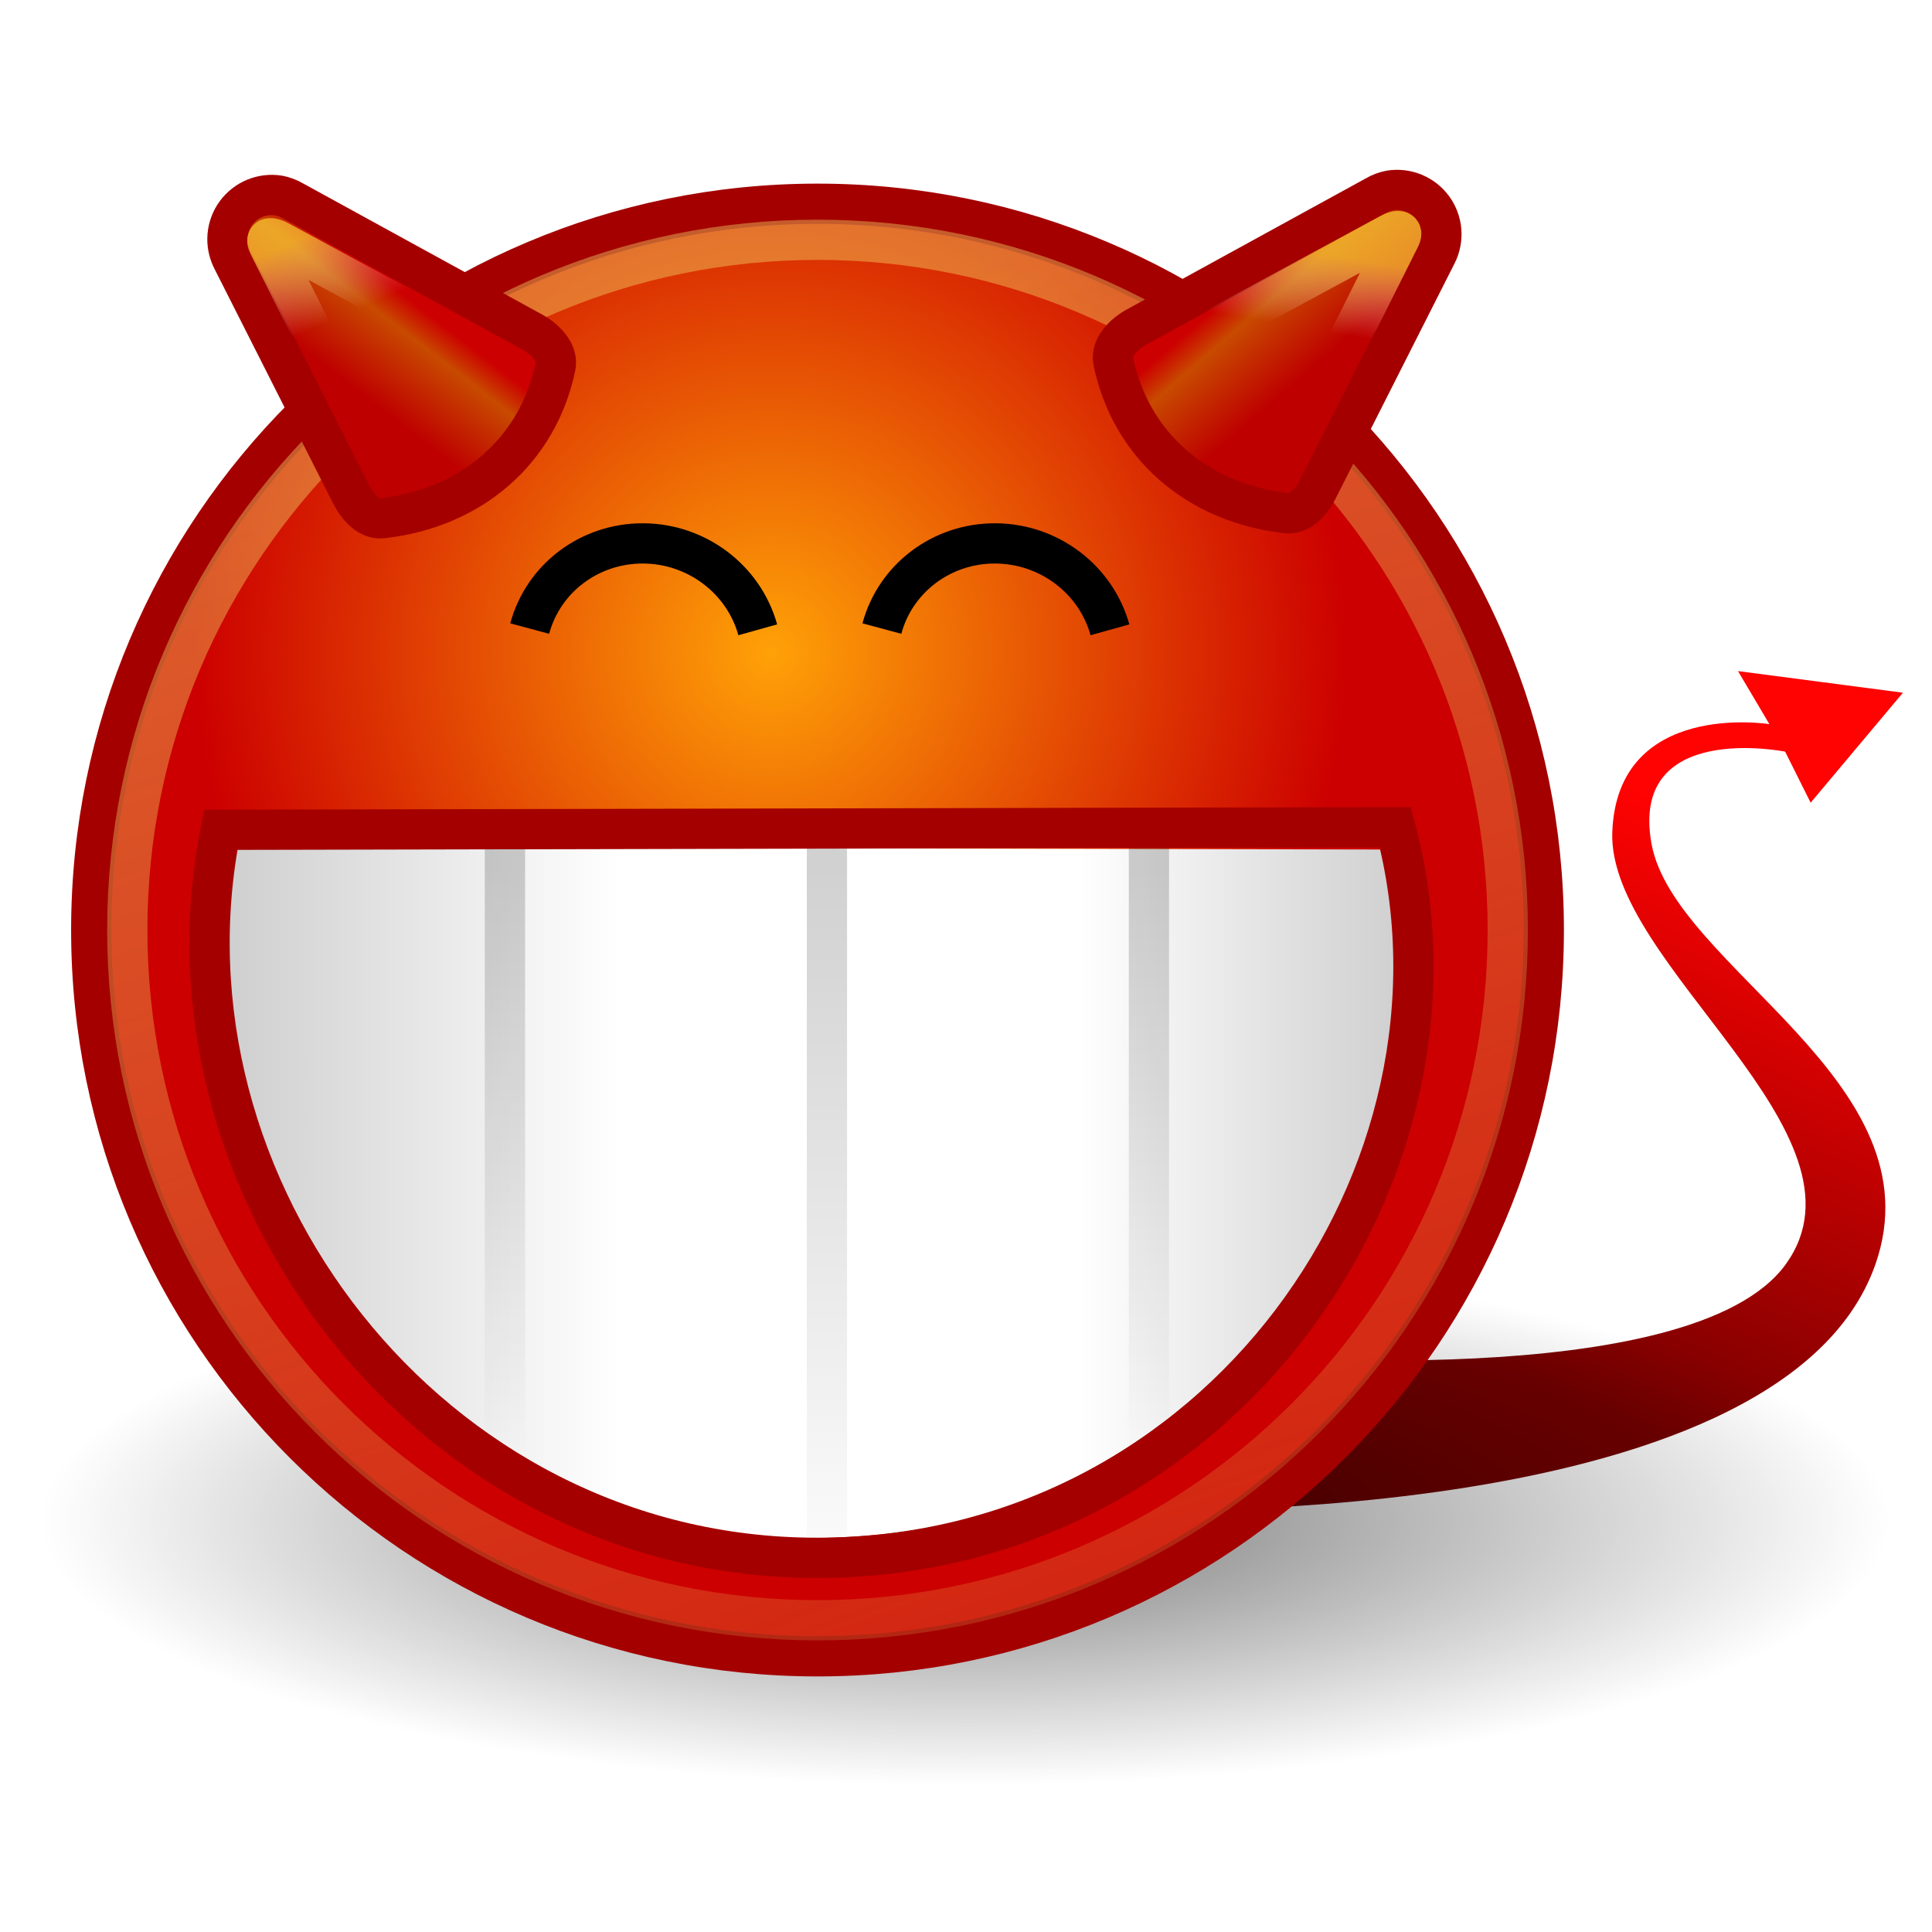
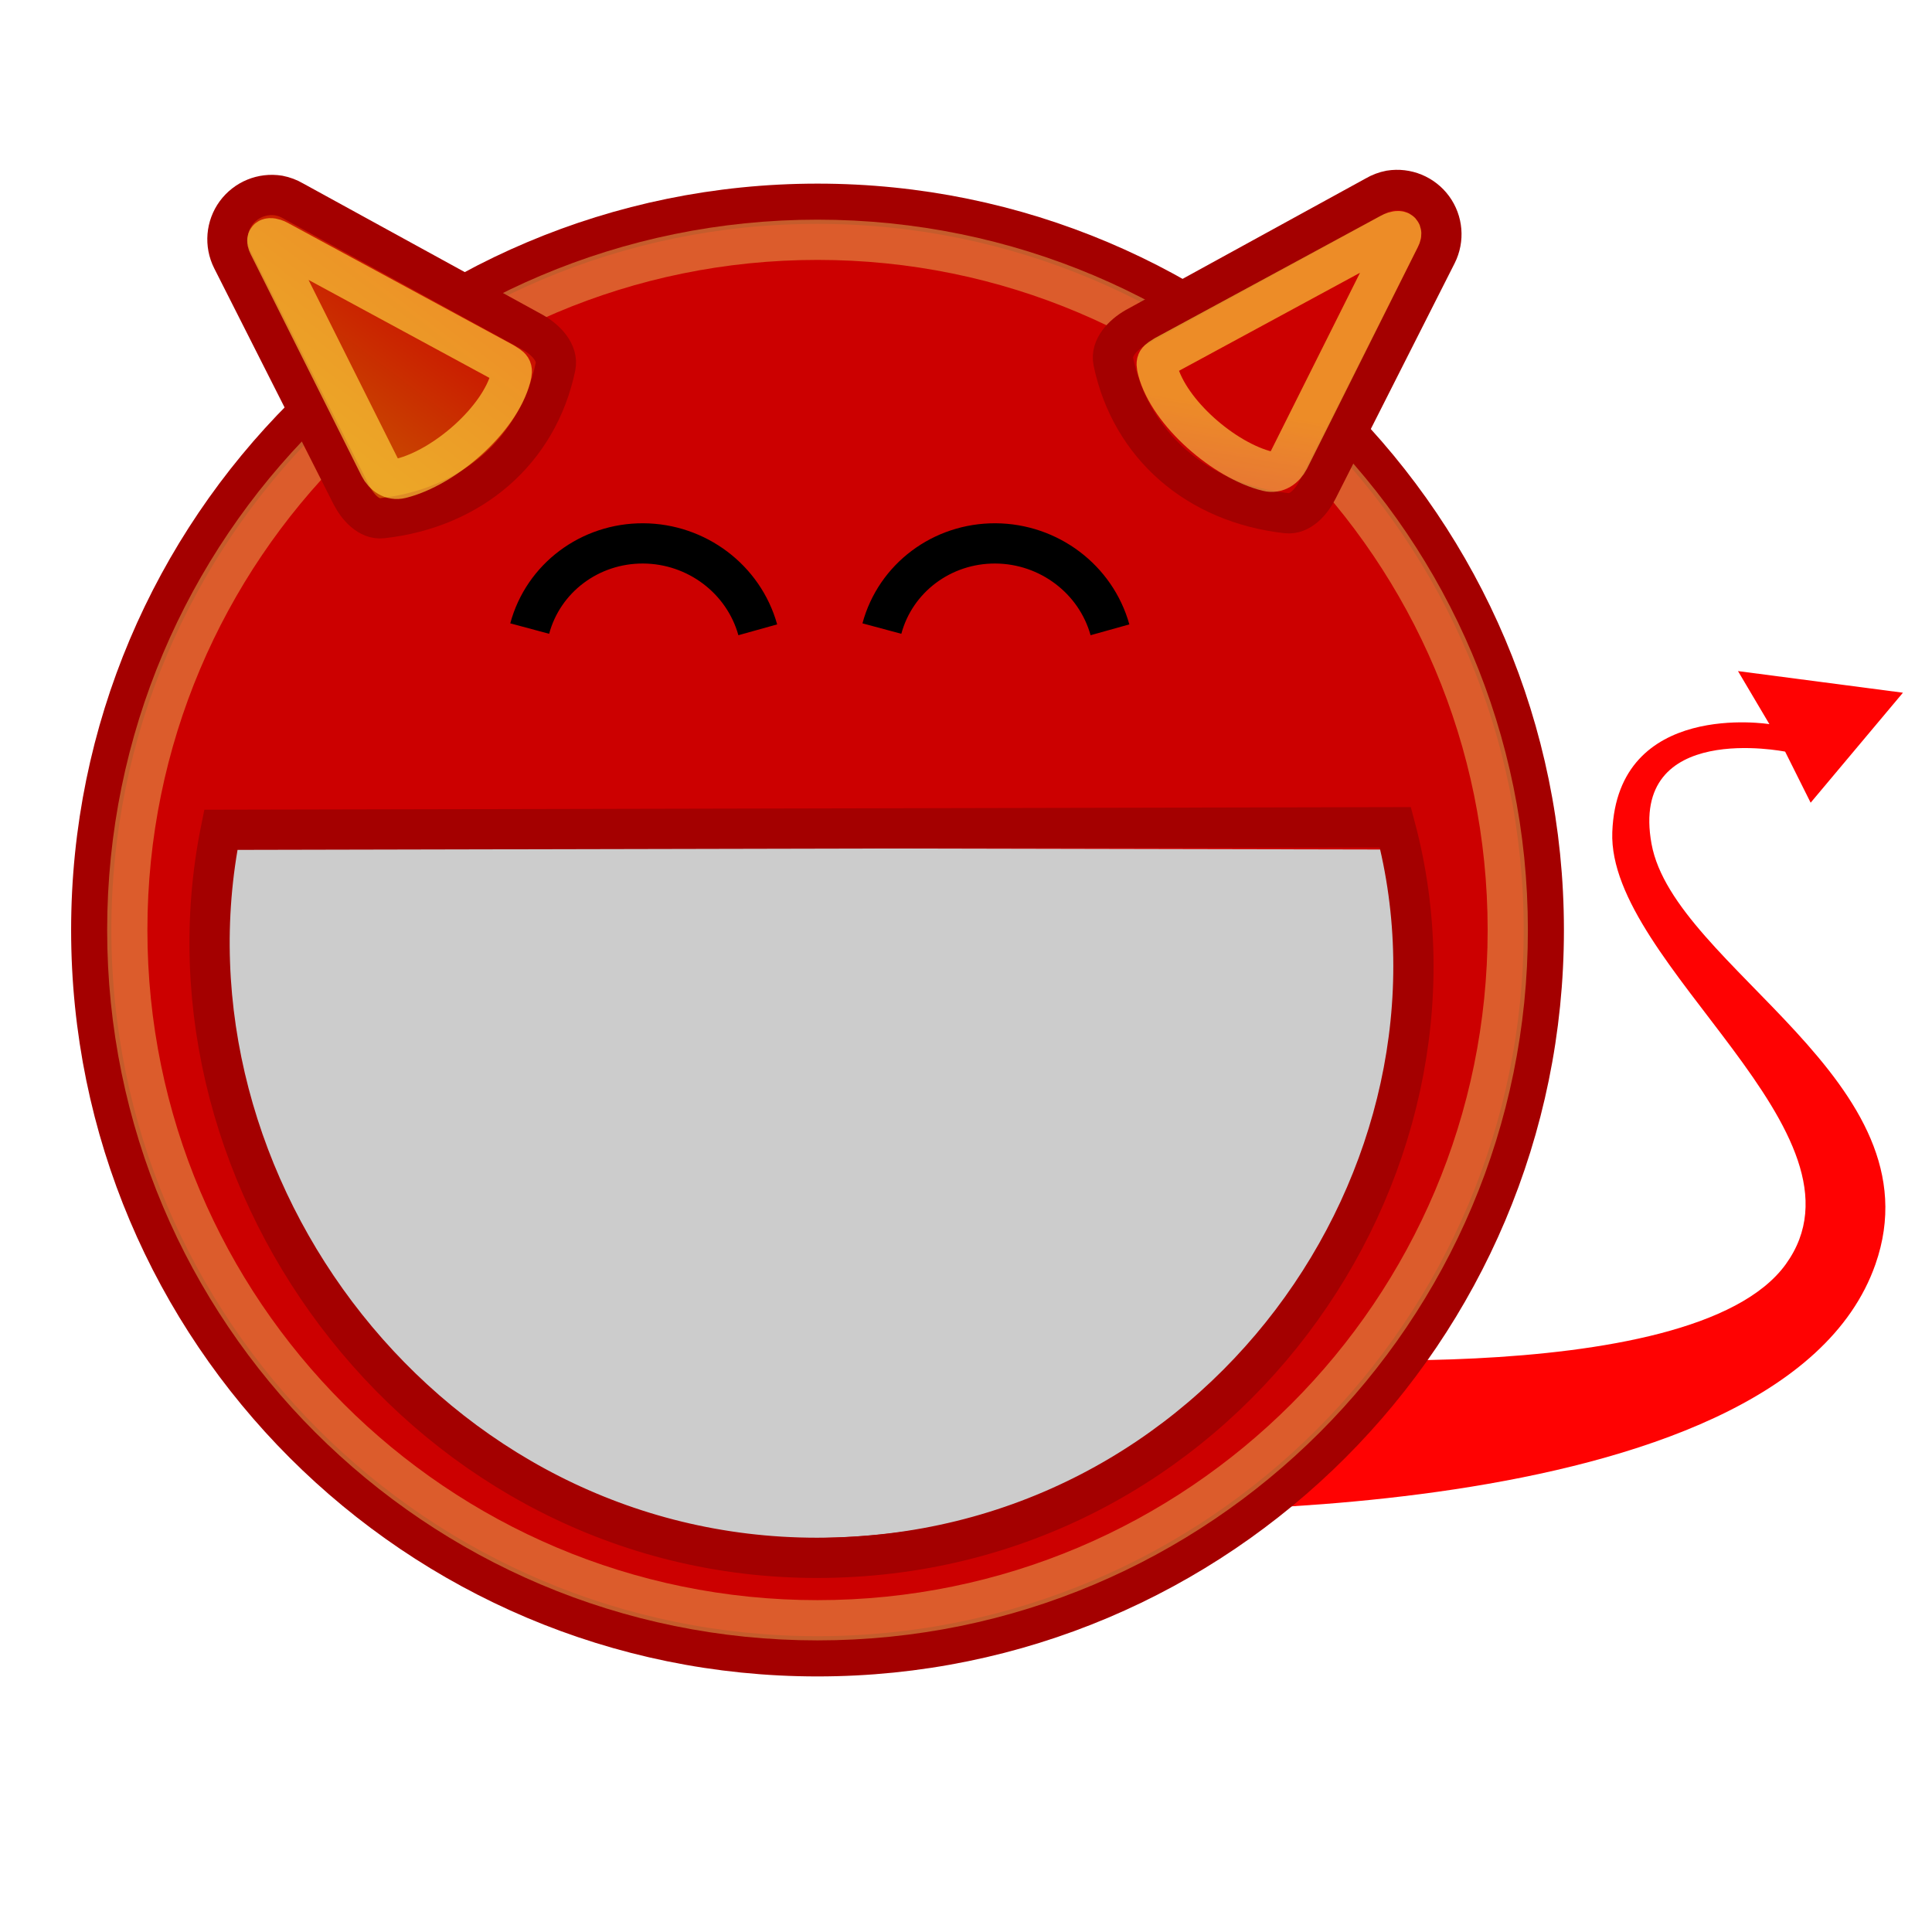
<svg xmlns="http://www.w3.org/2000/svg" xmlns:xlink="http://www.w3.org/1999/xlink" width="48px" height="48px" id="svg4376">
  <defs id="defs3">
    <linearGradient id="linearGradient2337">
      <stop style="stop-color:#cc0000;stop-opacity:1;" offset="0" id="stop2339" />
      <stop id="stop2345" offset="0.276" style="stop-color:#c84a00;stop-opacity:1;" />
      <stop style="stop-color:#be0000;stop-opacity:1;" offset="1" id="stop2341" />
    </linearGradient>
    <linearGradient id="linearGradient2319">
      <stop style="stop-color:#f2d565;stop-opacity:1;" offset="0" id="stop2321" />
      <stop style="stop-color:#f2d565;stop-opacity:0;" offset="1" id="stop2323" />
    </linearGradient>
    <linearGradient id="linearGradient2311">
      <stop style="stop-color:#ffd93c;stop-opacity:1;" offset="0" id="stop2313" />
      <stop style="stop-color:#ffffff;stop-opacity:0;" offset="1" id="stop2315" />
    </linearGradient>
    <linearGradient id="linearGradient2291">
      <stop style="stop-color:#ffa107;stop-opacity:1;" offset="0" id="stop2293" />
      <stop style="stop-color:#cc0000;stop-opacity:1;" offset="1" id="stop2295" />
    </linearGradient>
    <linearGradient id="linearGradient2283">
      <stop style="stop-color:#730000;stop-opacity:1;" offset="0" id="stop2285" />
      <stop style="stop-color:#ff0202;stop-opacity:1;" offset="1" id="stop2287" />
    </linearGradient>
    <linearGradient id="linearGradient2102">
      <stop style="stop-color:#000000;stop-opacity:1;" offset="0" id="stop2104" />
      <stop style="stop-color:#000000;stop-opacity:0;" offset="1" id="stop2106" />
    </linearGradient>
    <linearGradient id="linearGradient3068">
      <stop style="stop-color:#cccccc;stop-opacity:1;" offset="0" id="stop3070" />
      <stop id="stop3076" offset="0.346" style="stop-color:#ffffff;stop-opacity:1;" />
      <stop style="stop-color:#ffffff;stop-opacity:1;" offset="0.725" id="stop3078" />
      <stop style="stop-color:#cecece;stop-opacity:1;" offset="1" id="stop3072" />
    </linearGradient>
    <linearGradient id="linearGradient4565">
      <stop style="stop-color:#000000;stop-opacity:1;" offset="0" id="stop4567" />
      <stop style="stop-color:#000000;stop-opacity:0;" offset="1" id="stop4569" />
    </linearGradient>
-     <radialGradient xlink:href="#linearGradient4565" id="radialGradient1360" gradientUnits="userSpaceOnUse" gradientTransform="matrix(1,0,0,0.333333,-1.239242e-15,25.71429)" cx="24.714" cy="38.571" fx="24.714" fy="38.571" r="19.714" />
-     <linearGradient xlink:href="#linearGradient2102" id="linearGradient2112" gradientUnits="userSpaceOnUse" x1="14" y1="21.062" x2="14" y2="34.306" gradientTransform="matrix(1,0,0,1.404523,6.545492,-7.966331)" />
-     <linearGradient xlink:href="#linearGradient2102" id="linearGradient2116" gradientUnits="userSpaceOnUse" gradientTransform="matrix(1,0,0,1.171895,-1.454508,-3.141166)" x1="14" y1="21.062" x2="13.5" y2="33.427" />
-     <linearGradient xlink:href="#linearGradient2102" id="linearGradient2120" gradientUnits="userSpaceOnUse" gradientTransform="matrix(1,0,0,1.159815,14.54551,-2.815047)" x1="14" y1="21.062" x2="14.5" y2="33.431" />
-     <linearGradient xlink:href="#linearGradient3068" id="linearGradient2132" x1="9.789" y1="29.629" x2="38.391" y2="29.629" gradientUnits="userSpaceOnUse" gradientTransform="matrix(1.048897,0,0,1,-5.222439,0)" />
-     <linearGradient xlink:href="#linearGradient2283" id="linearGradient2289" x1="39.125" y1="33.375" x2="46.625" y2="16.5" gradientUnits="userSpaceOnUse" gradientTransform="matrix(0.780746,0,0,0.780746,9.900195,9.256071)" />
-     <radialGradient xlink:href="#linearGradient2291" id="radialGradient2297" cx="30.561" cy="15.699" fx="30.561" fy="15.699" r="8.902" gradientUnits="userSpaceOnUse" gradientTransform="matrix(0.771216,8.401156e-17,-8.401156e-17,0.771216,6.991896,3.591695)" />
-     <linearGradient xlink:href="#linearGradient2311" id="linearGradient2317" x1="32.099" y1="6.145" x2="31.775" y2="8.044" gradientUnits="userSpaceOnUse" />
-     <linearGradient xlink:href="#linearGradient2319" id="linearGradient2325" x1="28.764" y1="12.221" x2="38.07" y2="38.297" gradientUnits="userSpaceOnUse" />
-     <linearGradient xlink:href="#linearGradient2311" id="linearGradient2327" gradientUnits="userSpaceOnUse" x1="7.224" y1="6.02" x2="8.088" y2="8.044" />
-     <linearGradient xlink:href="#linearGradient2337" id="linearGradient2343" x1="30.526" y1="7.361" x2="32.312" y2="9.423" gradientUnits="userSpaceOnUse" />
-     <linearGradient xlink:href="#linearGradient2337" id="linearGradient2347" gradientUnits="userSpaceOnUse" x1="10.401" y1="7.611" x2="8.812" y2="9.673" />
+     <radialGradient xlink:href="#linearGradient4565" id="radialGradient1360" gradientTransform="matrix(1,0,0,0.333333,-1.239242e-15,25.71429)" cx="24.714" cy="38.571" fx="24.714" fy="38.571" r="19.714" />
+     <linearGradient xlink:href="#linearGradient2102" id="linearGradient2112" x1="14" y1="21.062" x2="14" y2="34.306" gradientTransform="matrix(1,0,0,1.404523,6.545492,-7.966331)" />
+     <linearGradient xlink:href="#linearGradient2102" id="linearGradient2116" gradientTransform="matrix(1,0,0,1.171895,-1.454508,-3.141166)" x1="14" y1="21.062" x2="13.5" y2="33.427" />
+     <linearGradient xlink:href="#linearGradient2102" id="linearGradient2120" gradientTransform="matrix(1,0,0,1.159815,14.54551,-2.815047)" x1="14" y1="21.062" x2="14.5" y2="33.431" />
+     <linearGradient xlink:href="#linearGradient3068" id="linearGradient2132" x1="9.789" y1="29.629" x2="38.391" y2="29.629" gradientTransform="matrix(1.048897,0,0,1,-5.222439,0)" />
+     <linearGradient xlink:href="#linearGradient2283" id="linearGradient2289" x1="39.125" y1="33.375" x2="46.625" y2="16.5" gradientTransform="matrix(0.780746,0,0,0.780746,9.900195,9.256071)" />
+     <radialGradient xlink:href="#linearGradient2291" id="radialGradient2297" cx="30.561" cy="15.699" fx="30.561" fy="15.699" r="8.902" gradientTransform="matrix(0.771216,8.401156e-17,-8.401156e-17,0.771216,6.991896,3.591695)" />
+     <linearGradient xlink:href="#linearGradient2311" id="linearGradient2317" x1="32.099" y1="6.145" x2="31.775" y2="8.044" />
+     <linearGradient xlink:href="#linearGradient2319" id="linearGradient2325" x1="28.764" y1="12.221" x2="38.07" y2="38.297" />
+     <linearGradient xlink:href="#linearGradient2311" id="linearGradient2327" x1="7.224" y1="6.02" x2="8.088" y2="8.044" />
+     <linearGradient xlink:href="#linearGradient2337" id="linearGradient2343" x1="30.526" y1="7.361" x2="32.312" y2="9.423" />
+     <linearGradient xlink:href="#linearGradient2337" id="linearGradient2347" x1="10.401" y1="7.611" x2="8.812" y2="9.673" />
  </defs>
  <g id="layer1">
    <path style="opacity:1;color:#000000;fill:url(#linearGradient2289);fill-opacity:1;fill-rule:evenodd;stroke:none;stroke-width:1;stroke-linecap:round;stroke-linejoin:round;marker:none;marker-start:none;marker-mid:none;marker-end:none;stroke-miterlimit:4;stroke-dasharray:none;stroke-dashoffset:0;stroke-opacity:1;visibility:visible;display:inline;overflow:visible" d="M 27.436,37.514 C 27.436,37.514 44.227,38.187 46.595,31.41 C 48.184,26.863 41.594,24.041 41.032,20.967 C 40.471,17.893 44.351,18.674 44.351,18.674 L 44.985,19.943 L 47.278,17.21 L 43.18,16.673 L 43.96,17.991 C 43.96,17.991 40.179,17.381 40.057,20.674 C 39.935,23.968 46.709,28.165 44.367,31.41 C 42.025,34.655 30.688,33.654 30.688,33.654 L 27.436,37.514 z " id="path2281" />
    <path style="opacity:0.532;color:#000000;fill:url(#radialGradient1360);fill-opacity:1;fill-rule:evenodd;stroke:none;stroke-width:0.405;stroke-linecap:round;stroke-linejoin:round;marker:none;marker-start:none;marker-mid:none;marker-end:none;stroke-miterlimit:4;stroke-dasharray:none;stroke-dashoffset:0;stroke-opacity:1;visibility:visible;display:inline;overflow:visible" id="path4563" d="M 44.429 38.571 A 19.714 6.571 0 1 1  5,38.571 A 19.714 6.571 0 1 1  44.429 38.571 z" transform="matrix(1.163647,0,0,1,-4.772741,-0.795495)" />
    <path style="opacity:1;color:#000000;fill:url(#radialGradient2297);fill-opacity:1.0;fill-rule:evenodd;stroke:#a40000;stroke-width:0.48;stroke-linecap:round;stroke-linejoin:round;marker:none;marker-start:none;marker-mid:none;marker-end:none;stroke-miterlimit:4;stroke-dasharray:none;stroke-dashoffset:0;stroke-opacity:1;visibility:visible;display:inline;overflow:visible" id="path4320" d="M 39.775 19.009 A 8.662 8.662 0 1 1  22.451,19.009 A 8.662 8.662 0 1 1  39.775 19.009 z" transform="matrix(2.083142,0,0,2.083142,-44.50164,-16.49224)" />
    <path d="M 39.775 19.009 A 8.662 8.662 0 1 1  22.451,19.009 A 8.662 8.662 0 1 1  39.775 19.009 z" id="path4322" style="opacity:0.432;color:#000000;fill:none;fill-opacity:1;fill-rule:evenodd;stroke:url(#linearGradient2325);stroke-width:0.505;stroke-linecap:round;stroke-linejoin:round;marker:none;marker-start:none;marker-mid:none;marker-end:none;stroke-miterlimit:4;stroke-dasharray:none;stroke-dashoffset:0;stroke-opacity:1;visibility:visible;display:inline;overflow:visible" transform="matrix(1.979782,0,0,1.979782,-41.28577,-14.52746)" />
    <path style="fill:none;fill-opacity:1;stroke:#000000;stroke-width:1;stroke-linecap:butt;stroke-miterlimit:4;stroke-dasharray:none;stroke-dashoffset:0;stroke-opacity:1" id="path1364" d="M -0.875,1.875 A 2.938,2.875 0 0 1 -6.356,3.312" transform="matrix(-0.965926,-0.258819,0.258819,-0.965926,20.57993,17.20131)" />
    <path transform="matrix(-0.965926,-0.258819,0.258819,-0.965926,11.82993,17.20131)" d="M -0.875,1.875 A 2.938,2.875 0 0 1 -6.356,3.312" id="path2094" style="fill:none;fill-opacity:1;stroke:#000000;stroke-width:1;stroke-linecap:butt;stroke-miterlimit:4;stroke-dasharray:none;stroke-dashoffset:0;stroke-opacity:1" />
    <path id="path2096" d="M 5.233,21.045 C 3.694,28.612 9.925,38.212 20.084,38.212 C 30.332,38.212 36.59,29.782 34.804,21.107 L 5.233,21.045 z " style="opacity:1;color:#000000;fill:url(#linearGradient2132);fill-opacity:1;fill-rule:nonzero;stroke:none;stroke-width:1;stroke-linecap:butt;stroke-linejoin:miter;marker:none;marker-start:none;marker-mid:none;marker-end:none;stroke-miterlimit:4;stroke-dasharray:none;stroke-dashoffset:0;stroke-opacity:1;visibility:visible;display:inline;overflow:visible" />
    <path id="path2110" d="M 20.545,21.529 L 20.545,38.383" style="opacity:0.182;fill:none;fill-opacity:0.75;fill-rule:evenodd;stroke:url(#linearGradient2112);stroke-width:1px;stroke-linecap:square;stroke-linejoin:miter;stroke-opacity:1" />
    <path style="opacity:0.182;fill:none;fill-opacity:0.75;fill-rule:evenodd;stroke:url(#linearGradient2116);stroke-width:1px;stroke-linecap:square;stroke-linejoin:miter;stroke-opacity:1" d="M 12.545,21.469 L 12.545,35.531" id="path2114" />
    <path id="path2118" d="M 28.545,21.541 L 28.545,35.459" style="opacity:0.182;fill:none;fill-opacity:0.75;fill-rule:evenodd;stroke:url(#linearGradient2120);stroke-width:1px;stroke-linecap:square;stroke-linejoin:miter;stroke-opacity:1" />
    <path style="opacity:1;color:#000000;fill:none;fill-opacity:1;fill-rule:nonzero;stroke:#a40000;stroke-width:1;stroke-linecap:butt;stroke-linejoin:miter;marker:none;marker-start:none;marker-mid:none;marker-end:none;stroke-miterlimit:4;stroke-dasharray:none;stroke-dashoffset:0;stroke-opacity:1;visibility:visible;display:inline;overflow:visible" d="M 5.486,20.616 C 3.706,29.438 10.645,38.704 20.295,38.704 C 30.299,38.704 36.948,29.125 34.667,20.553 L 5.486,20.616 z " id="path2756" />
    <path style="color:#000000;fill:url(#linearGradient2343);fill-opacity:1.0;fill-rule:evenodd;stroke:#a40000;stroke-width:1;stroke-linecap:round;stroke-linejoin:round;marker:none;marker-start:none;marker-mid:none;marker-end:none;stroke-miterlimit:4;stroke-dashoffset:0;stroke-opacity:1;visibility:visible;display:inline;overflow:visible" d="M 34.535,4.733 C 34.41,4.757 34.289,4.802 34.179,4.867 L 28.209,8.141 C 27.901,8.318 27.588,8.639 27.661,8.987 C 28.099,11.073 29.745,12.5 31.965,12.75 C 32.3,12.788 32.577,12.472 32.731,12.173 L 35.694,6.315 C 35.88,5.945 35.843,5.503 35.599,5.169 C 35.354,4.836 34.944,4.667 34.535,4.733 z " id="path2276" />
    <path id="path2279" d="M 6.927,4.858 C 7.052,4.882 7.173,4.927 7.283,4.992 L 13.253,8.266 C 13.561,8.443 13.874,8.764 13.801,9.112 C 13.364,11.198 11.717,12.625 9.497,12.875 C 9.163,12.913 8.885,12.597 8.731,12.298 L 5.768,6.44 C 5.582,6.07 5.619,5.628 5.863,5.294 C 6.108,4.961 6.518,4.792 6.927,4.858 z " style="color:#000000;fill:url(#linearGradient2347);fill-opacity:1;fill-rule:evenodd;stroke:#a40000;stroke-width:1;stroke-linecap:round;stroke-linejoin:round;marker:none;marker-start:none;marker-mid:none;marker-end:none;stroke-miterlimit:4;stroke-dashoffset:0;stroke-opacity:1;visibility:visible;display:inline;overflow:visible;opacity:1;stroke-dasharray:none" />
    <path id="path2299" d="M 34.55,5.796 L 28.943,8.833 C 28.752,8.955 28.701,8.959 28.763,9.196 C 29.043,10.263 30.425,11.448 31.495,11.709 C 31.721,11.765 31.918,11.628 32.025,11.421 L 34.78,5.913 C 34.908,5.658 34.626,5.751 34.55,5.796 z " style="color:#000000;fill:none;fill-opacity:1;fill-rule:evenodd;stroke:url(#linearGradient2317);stroke-width:1;stroke-linecap:round;stroke-linejoin:round;marker:none;marker-start:none;marker-mid:none;marker-end:none;stroke-miterlimit:4;stroke-dashoffset:0;stroke-opacity:1;visibility:visible;display:inline;overflow:visible;opacity:0.648" />
    <path style="opacity:0.648;color:#000000;fill:none;fill-opacity:1;fill-rule:evenodd;stroke:url(#linearGradient2327);stroke-width:1;stroke-linecap:round;stroke-linejoin:round;marker:none;marker-start:none;marker-mid:none;marker-end:none;stroke-miterlimit:4;stroke-dashoffset:0;stroke-opacity:1;visibility:visible;display:inline;overflow:visible;stroke-dasharray:none" d="M 6.904,5.973 L 12.511,9.01 C 12.702,9.132 12.753,9.136 12.69,9.373 C 12.41,10.44 11.029,11.625 9.958,11.886 C 9.733,11.941 9.535,11.805 9.429,11.598 L 6.674,6.09 C 6.545,5.835 6.827,5.928 6.904,5.973 z " id="path2301" />
  </g>
</svg>
